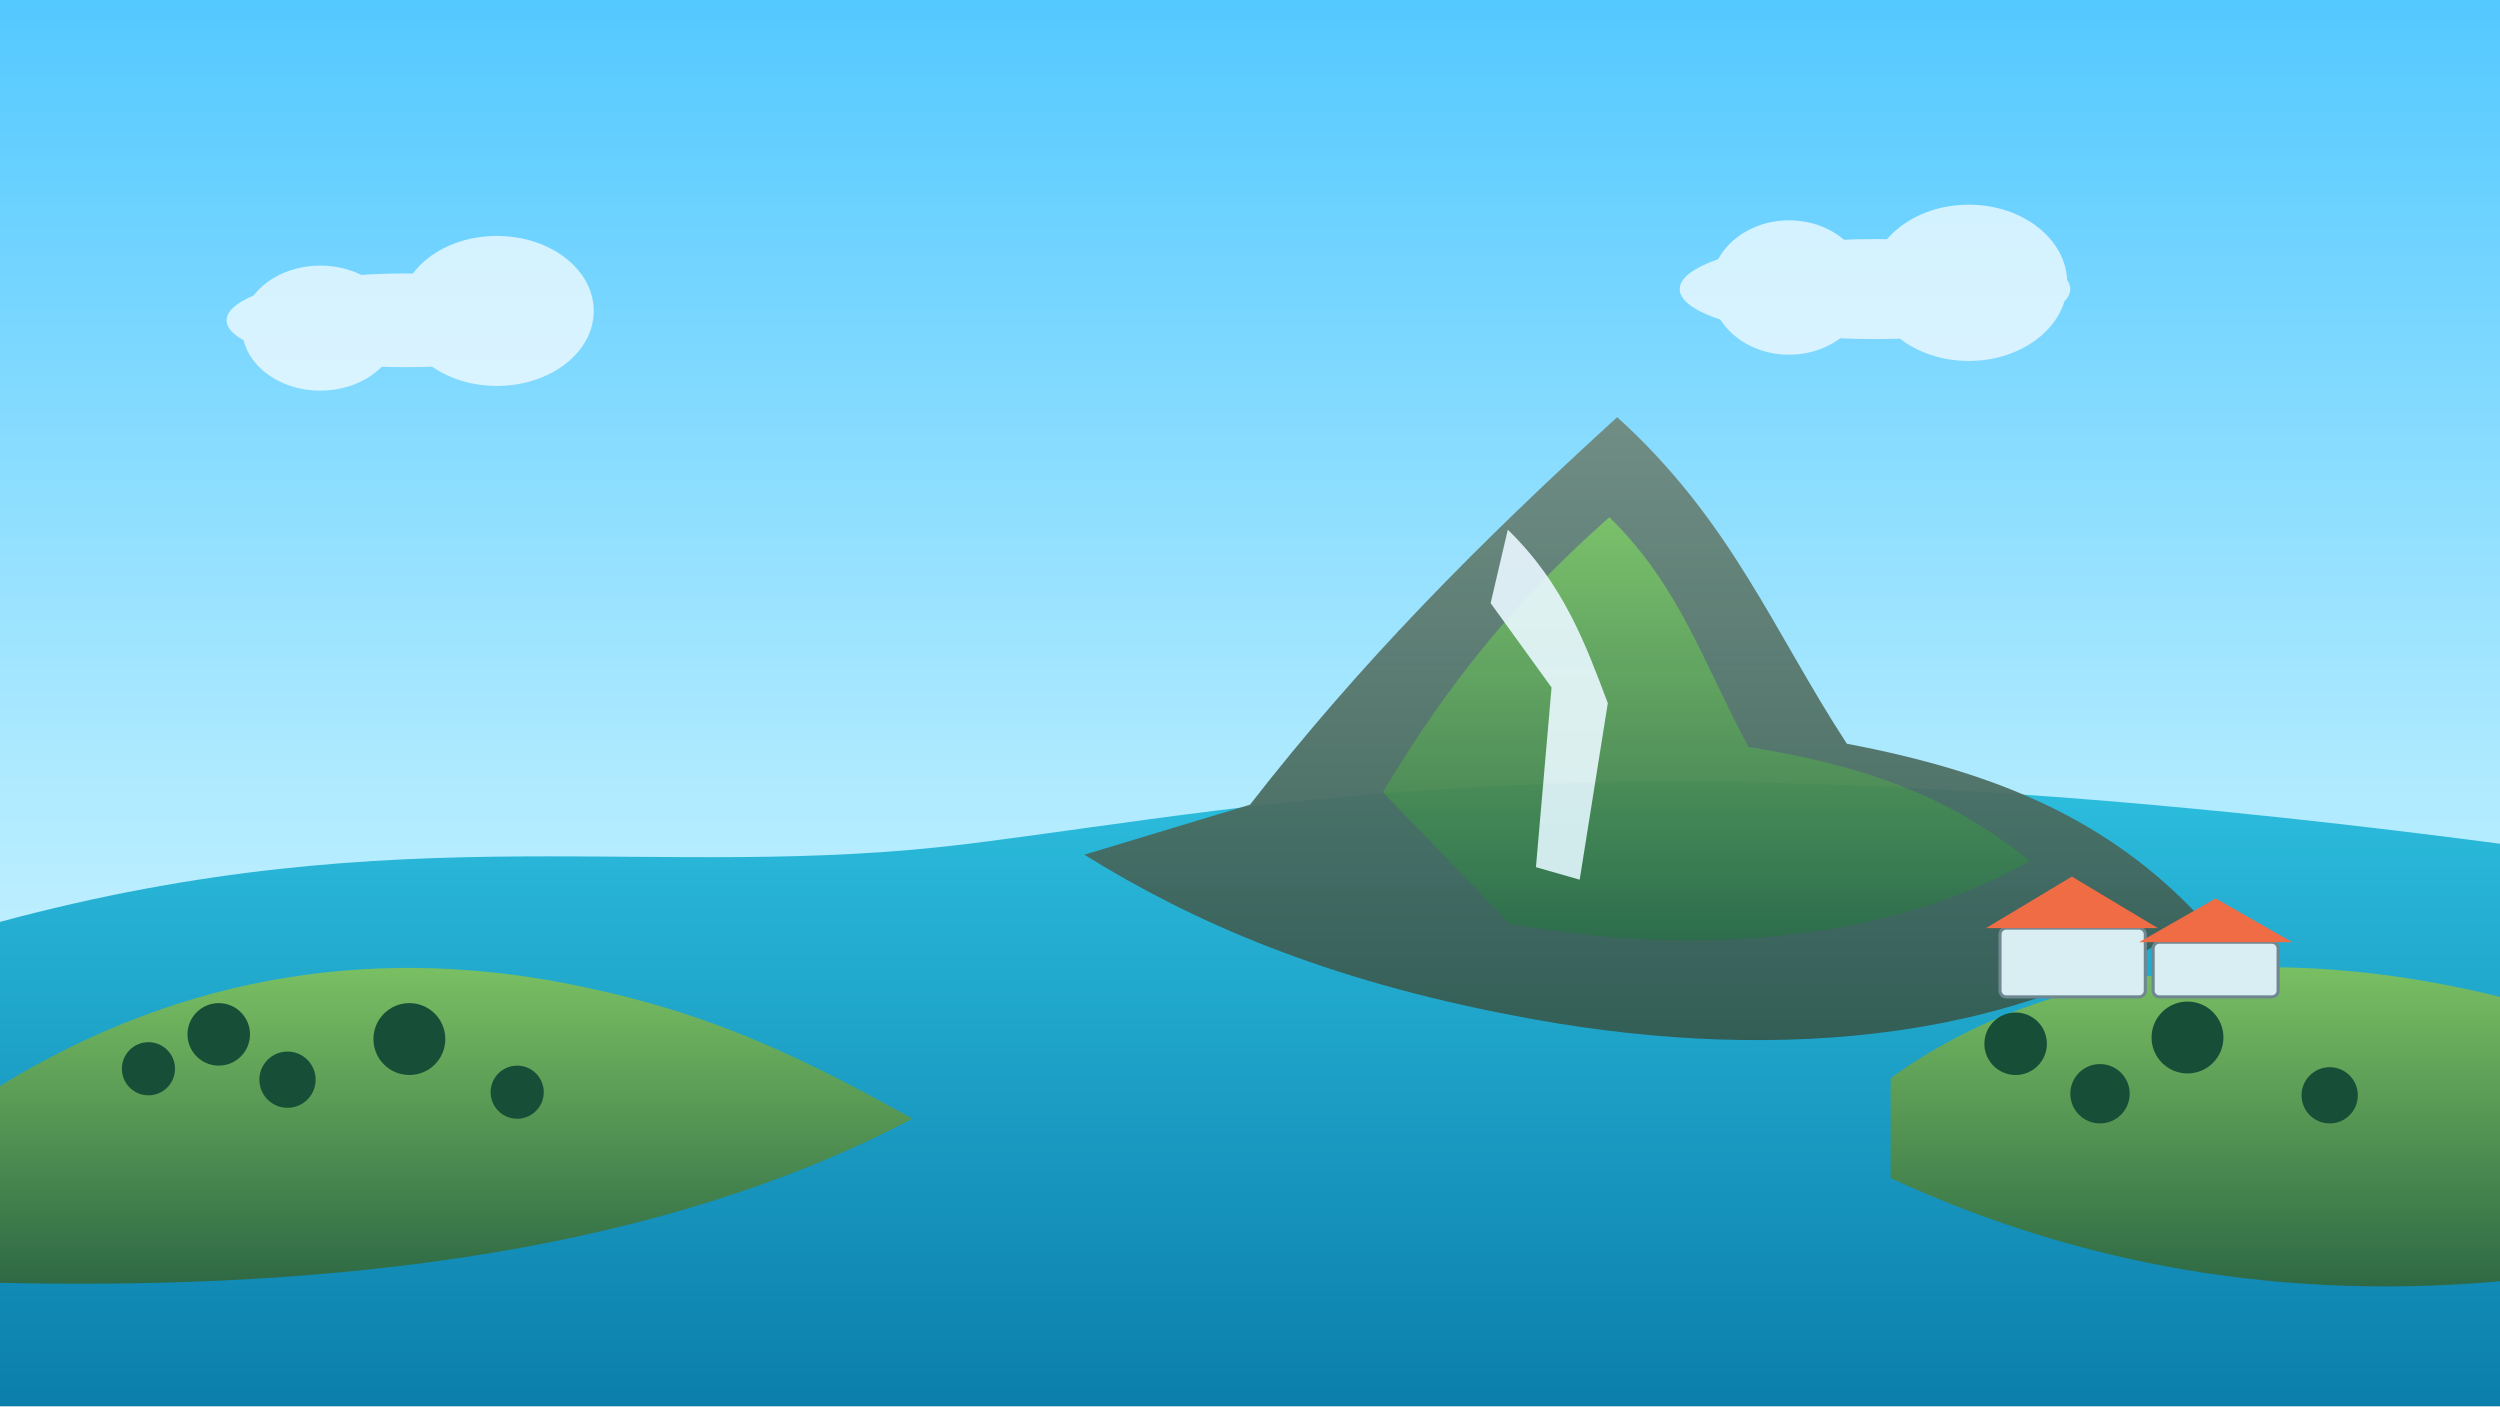
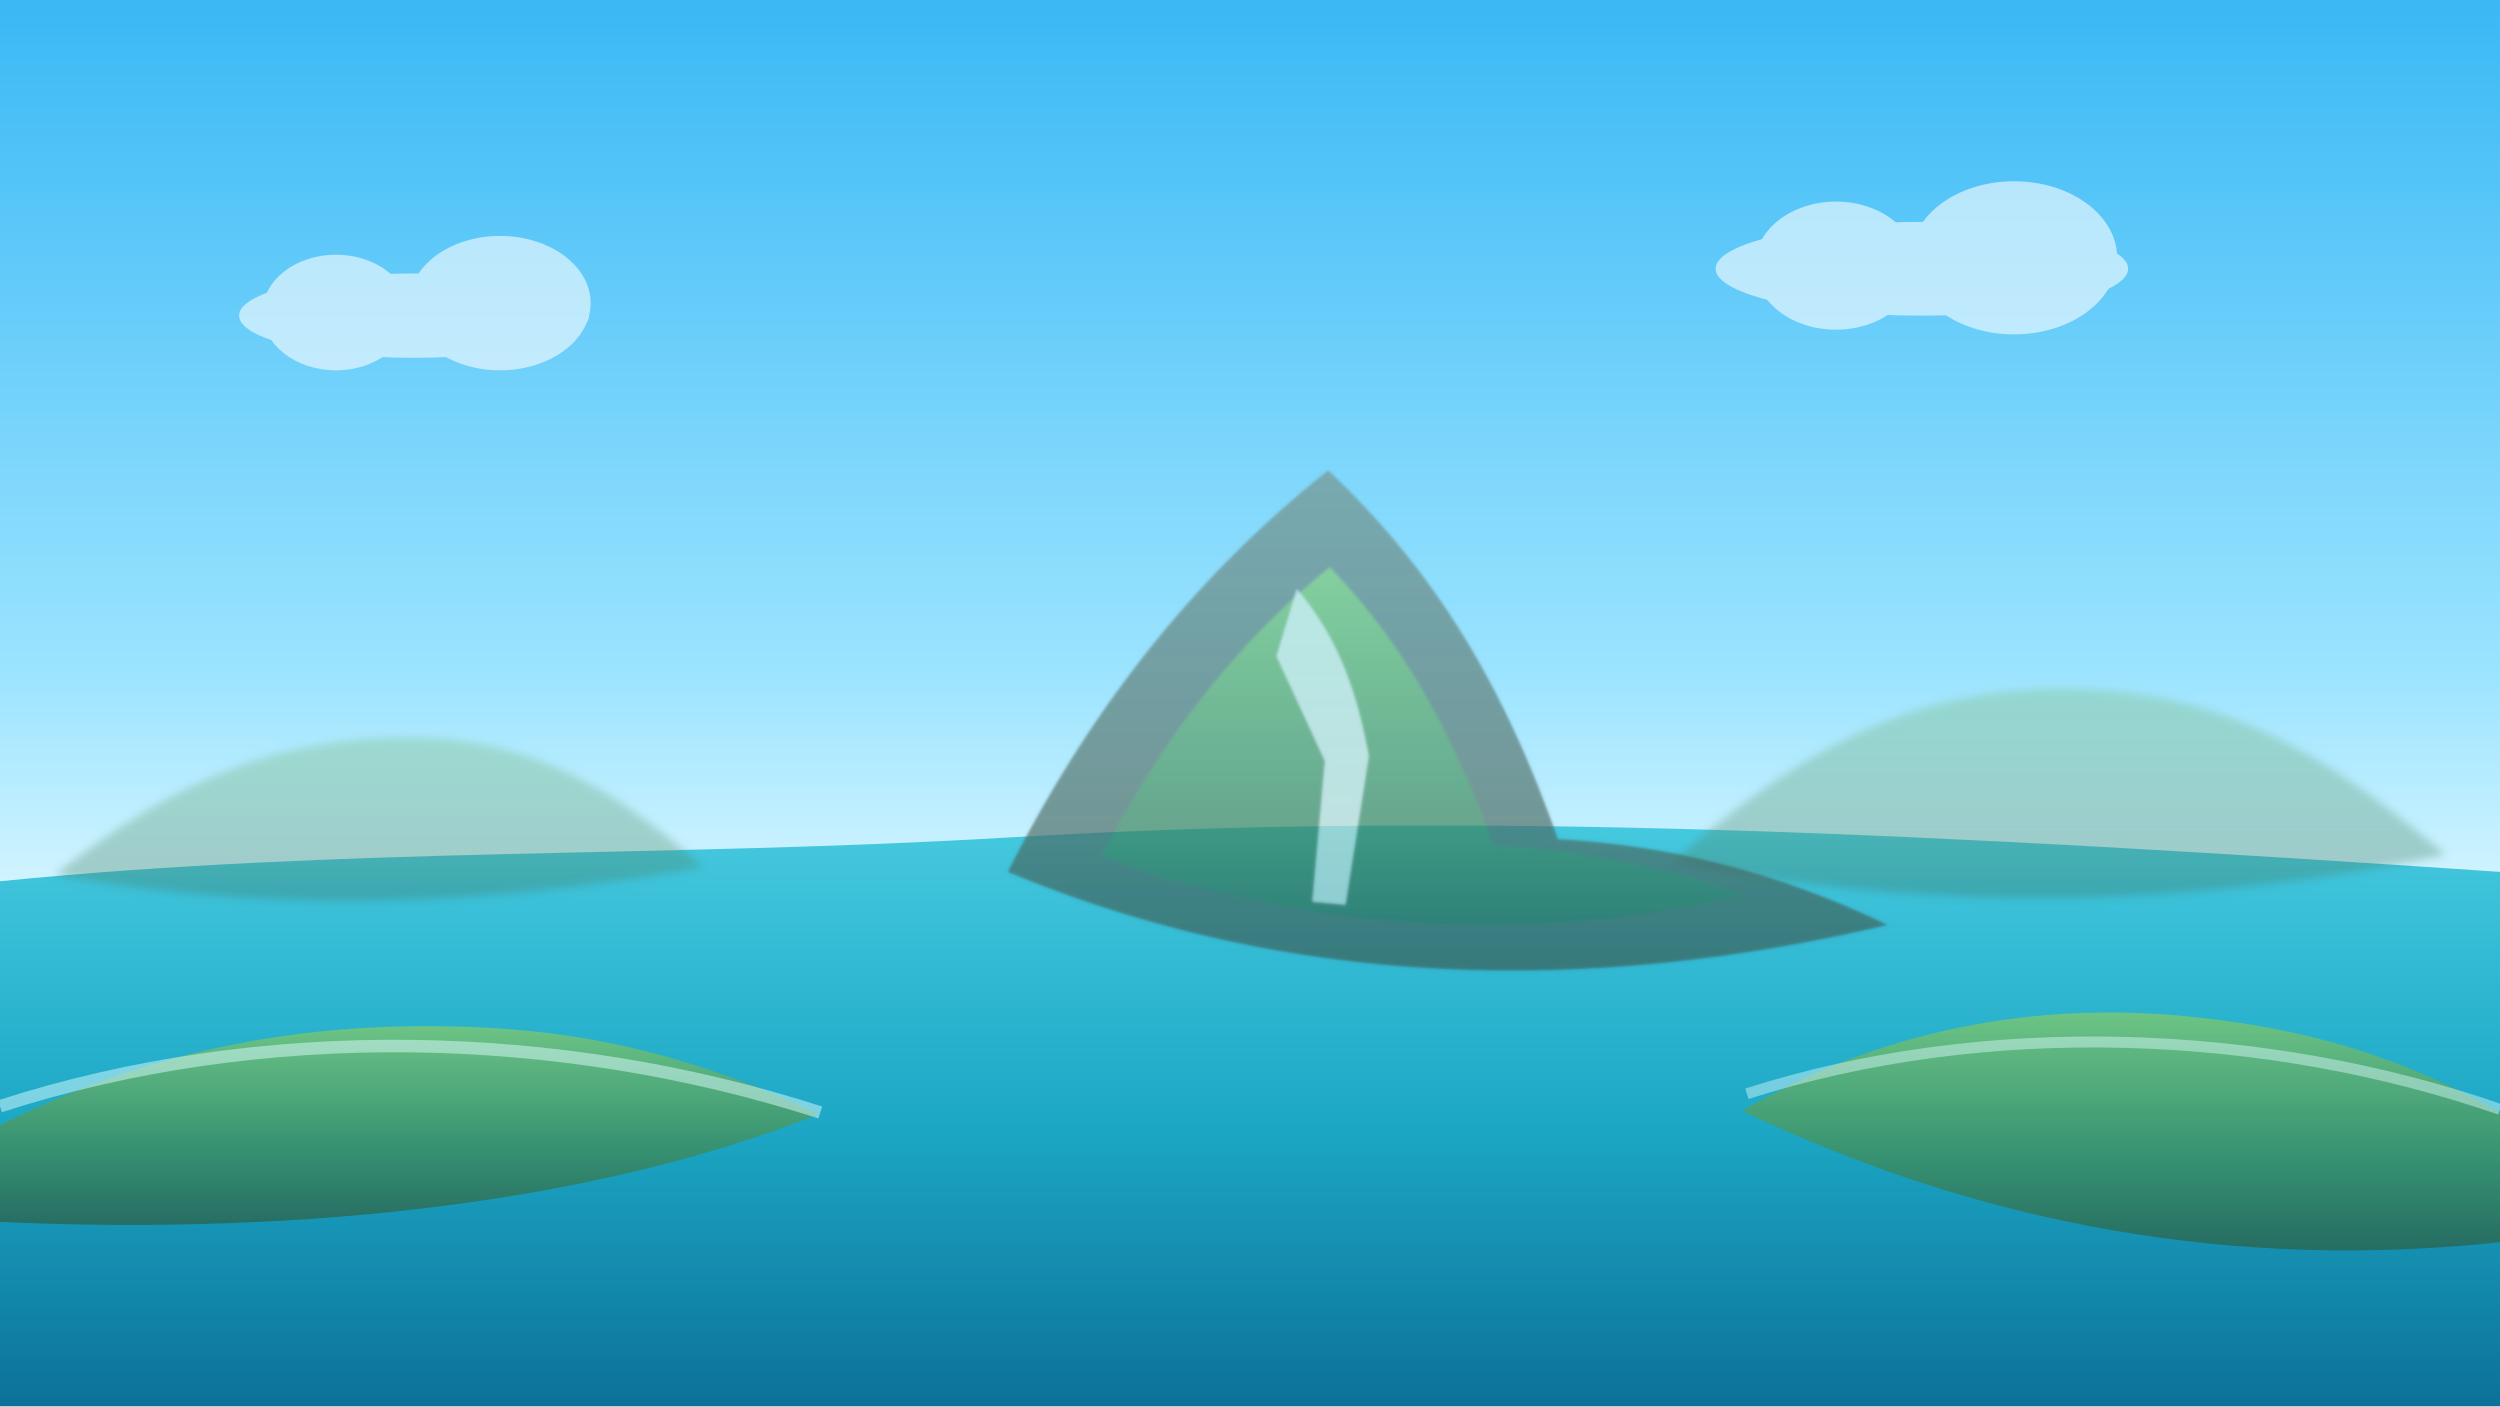
<svg xmlns="http://www.w3.org/2000/svg" viewBox="0 0 1600 900" preserveAspectRatio="xMidYMid slice">
  <defs>
    <linearGradient id="sky" x1="0" y1="0" x2="0" y2="1">
-       <stop stop-color="#54c9ff" />
-       <stop offset=".55" stop-color="#aeeaff" />
-       <stop offset="1" stop-color="#e8fbff" />
+       <stop stop-color="#3ab9f5" />
+       <stop offset=".48" stop-color="#9ce4ff" />
+       <stop offset=".67" stop-color="#dff8ff" />
+       <stop offset="1" stop-color="#f7fdff" />
    </linearGradient>
    <linearGradient id="sea" x1="0" y1="0" x2="0" y2="1">
-       <stop stop-color="#2cbddd" />
-       <stop offset="1" stop-color="#0b7eac" />
+       <stop stop-color="#45c9df" />
+       <stop offset=".52" stop-color="#1ca7c5" />
+       <stop offset="1" stop-color="#0c7198" />
    </linearGradient>
-     <linearGradient id="island" x1="0" y1="0" x2="0" y2="1">
-       <stop stop-color="#79bf62" />
-       <stop offset="1" stop-color="#2e6944" />
+     <linearGradient id="islandFar" x1="0" y1="0" x2="0" y2="1">
+       <stop stop-color="#7dbd78" />
+       <stop offset="1" stop-color="#3d7460" />
+     </linearGradient>
+     <linearGradient id="islandMid" x1="0" y1="0" x2="0" y2="1">
+       <stop stop-color="#80c96d" />
+       <stop offset=".62" stop-color="#3f8b58" />
+       <stop offset="1" stop-color="#2b6149" />
    </linearGradient>
    <linearGradient id="rock" x1="0" y1="0" x2="0" y2="1">
-       <stop stop-color="#6f897d" />
-       <stop offset="1" stop-color="#33594f" />
+       <stop stop-color="#75928a" />
+       <stop offset="1" stop-color="#39584f" />
    </linearGradient>
+     <filter id="blurFar">
+       <feGaussianBlur stdDeviation="2.6" />
+     </filter>
+     <filter id="soft">
+       <feGaussianBlur stdDeviation="1.1" />
+     </filter>
  </defs>
  <rect width="1600" height="900" fill="url(#sky)" />
-   <path d="M0 590C260 520 420 565 620 540s410-75 980 0v360H0z" fill="url(#sea)" />
-   <g opacity=".94">
-     <path d="M800 515c70-90 145-166 235-248 73 66 100 137 147 209 95 18 167 48 226 111-120 84-285 93-439 63-121-23-206-60-275-103z" fill="url(#rock)" />
-     <path d="M885 507c42-70 85-123 145-176 45 44 60 93 89 147 74 12 128 31 180 73-89 51-214 62-333 40z" fill="url(#island)" />
-     <path d="M965 339c36 35 50 74 64 111l-18 113-28-8 10-115-39-54z" fill="#edfaff" opacity=".9" />
+   <path d="M0 564C220 542 427 549 645 536c299-18 601-2 955 22v342H0z" fill="url(#sea)" />
+   <g opacity=".34" filter="url(#blurFar)">
+     <path d="M35 560c77-61 143-88 226-88 72 0 126 27 189 83-138 25-277 30-415 5z" fill="url(#islandFar)" />
+     <path d="M1070 552c92-82 167-114 262-111 87 3 152 37 233 106-164 35-331 37-495 5z" fill="url(#islandFar)" />
  </g>
-   <g>
-     <path d="M0 695c119-73 246-91 375-63 81 17 139 45 209 84-160 84-364 110-584 105z" fill="url(#island)" />
-     <path d="M1210 690c102-74 245-88 390-52v182c-157 14-286-18-390-66z" fill="url(#island)" />
+   <g opacity=".66" filter="url(#soft)">
+     <path d="M645 558c57-113 126-194 205-257 69 65 113 139 147 236 71 4 141 21 211 55-192 45-383 41-563-34z" fill="url(#rock)" />
+     <path d="M705 548c38-75 87-137 146-185 48 50 78 105 105 178 58 4 110 14 161 32-134 31-273 26-412-25z" fill="url(#islandMid)" />
+     <path d="M830 377c28 33 39 69 46 107l-15 95-21-2 8-90-31-67z" fill="#eefcff" opacity=".73" />
  </g>
-   <g fill="#164e37">
-     <circle cx="95" cy="684" r="17" />
-     <circle cx="140" cy="662" r="20" />
-     <circle cx="184" cy="691" r="18" />
-     <circle cx="262" cy="665" r="23" />
-     <circle cx="331" cy="699" r="17" />
-     <circle cx="1290" cy="668" r="20" />
-     <circle cx="1344" cy="700" r="19" />
-     <circle cx="1400" cy="664" r="23" />
-     <circle cx="1491" cy="701" r="18" />
+   <g opacity=".76">
+     <path d="M0 720c90-45 185-66 293-63 86 2 156 21 231 56-140 56-328 78-524 69z" fill="url(#islandMid)" />
+     <path d="M1115 711c88-52 189-71 290-60 77 8 137 28 195 61v83c-168 18-330-10-485-84z" fill="url(#islandMid)" />
  </g>
-   <g fill="#d9eef3" stroke="#6f8791" stroke-width="2">
-     <rect x="1280" y="594" width="93" height="44" rx="4" />
-     <rect x="1378" y="603" width="80" height="35" rx="4" />
-   </g>
-   <g fill="#ef6c45">
-     <path d="m1271 594 55-33 55 33z" />
-     <path d="m1369 603 49-28 49 28z" />
-   </g>
-   <g fill="#ffffff" opacity=".7">
-     <ellipse cx="260" cy="205" rx="115" ry="30" />
-     <ellipse cx="205" cy="210" rx="50" ry="40" />
-     <ellipse cx="318" cy="199" rx="62" ry="48" />
-     <ellipse cx="1200" cy="185" rx="125" ry="32" />
-     <ellipse cx="1145" cy="184" rx="50" ry="43" />
-     <ellipse cx="1260" cy="181" rx="63" ry="50" />
+   <path d="M0 708c167-54 358-50 525 4" fill="none" stroke="#dcfbff" stroke-width="8" opacity=".5" />
+   <path d="M1118 700c153-49 332-42 482 10" fill="none" stroke="#dcfbff" stroke-width="7" opacity=".45" />
+   <g fill="#ffffff" opacity=".58">
+     <ellipse cx="265" cy="202" rx="112" ry="27" />
+     <ellipse cx="215" cy="200" rx="47" ry="37" />
+     <ellipse cx="320" cy="194" rx="58" ry="43" />
+     <ellipse cx="1230" cy="172" rx="132" ry="30" />
+     <ellipse cx="1175" cy="170" rx="52" ry="41" />
+     <ellipse cx="1289" cy="165" rx="66" ry="49" />
  </g>
</svg>
